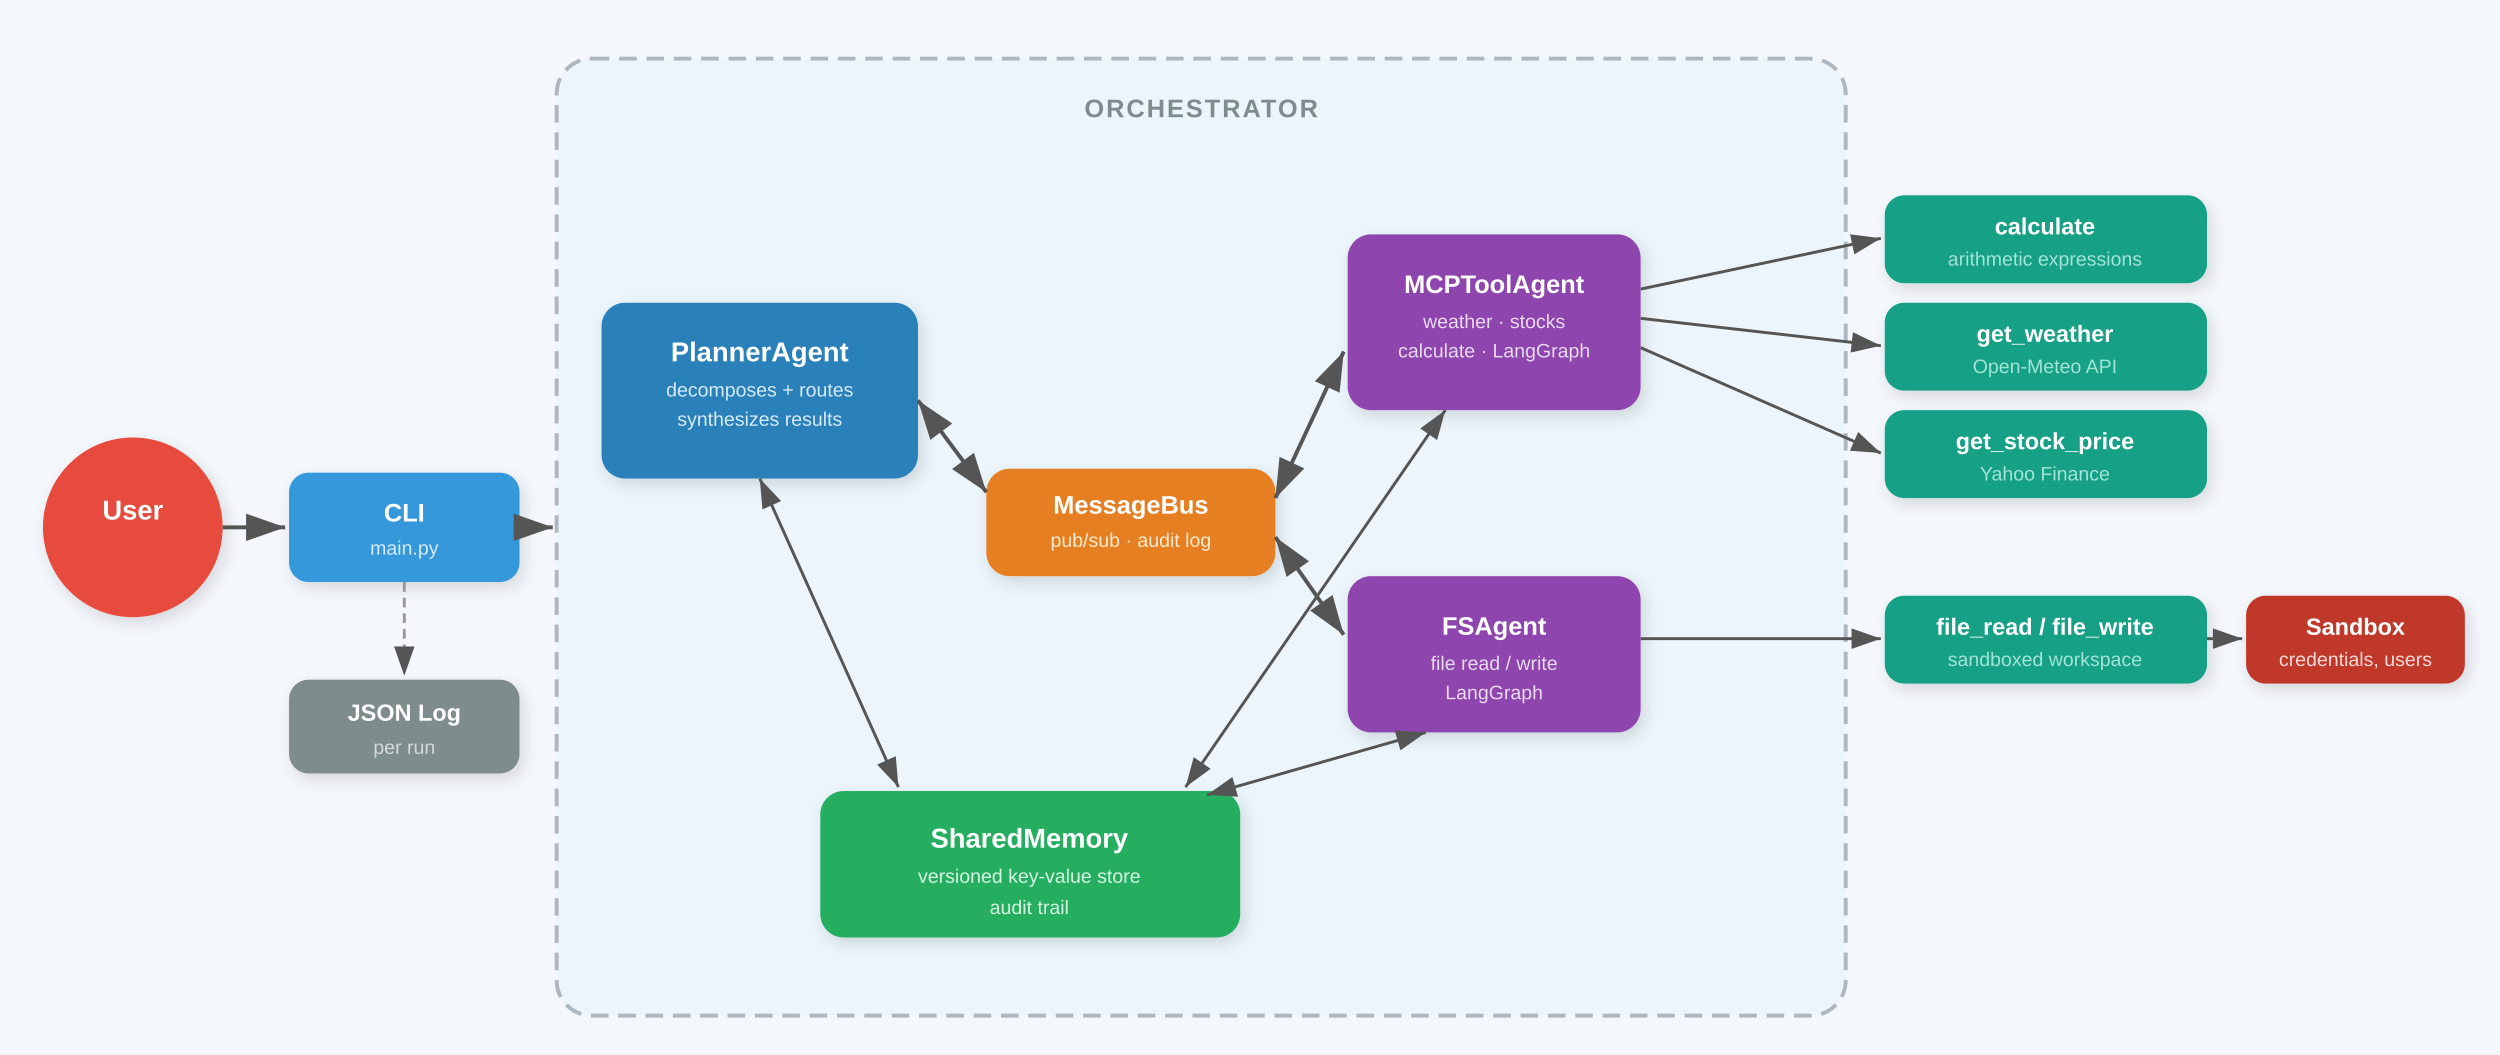
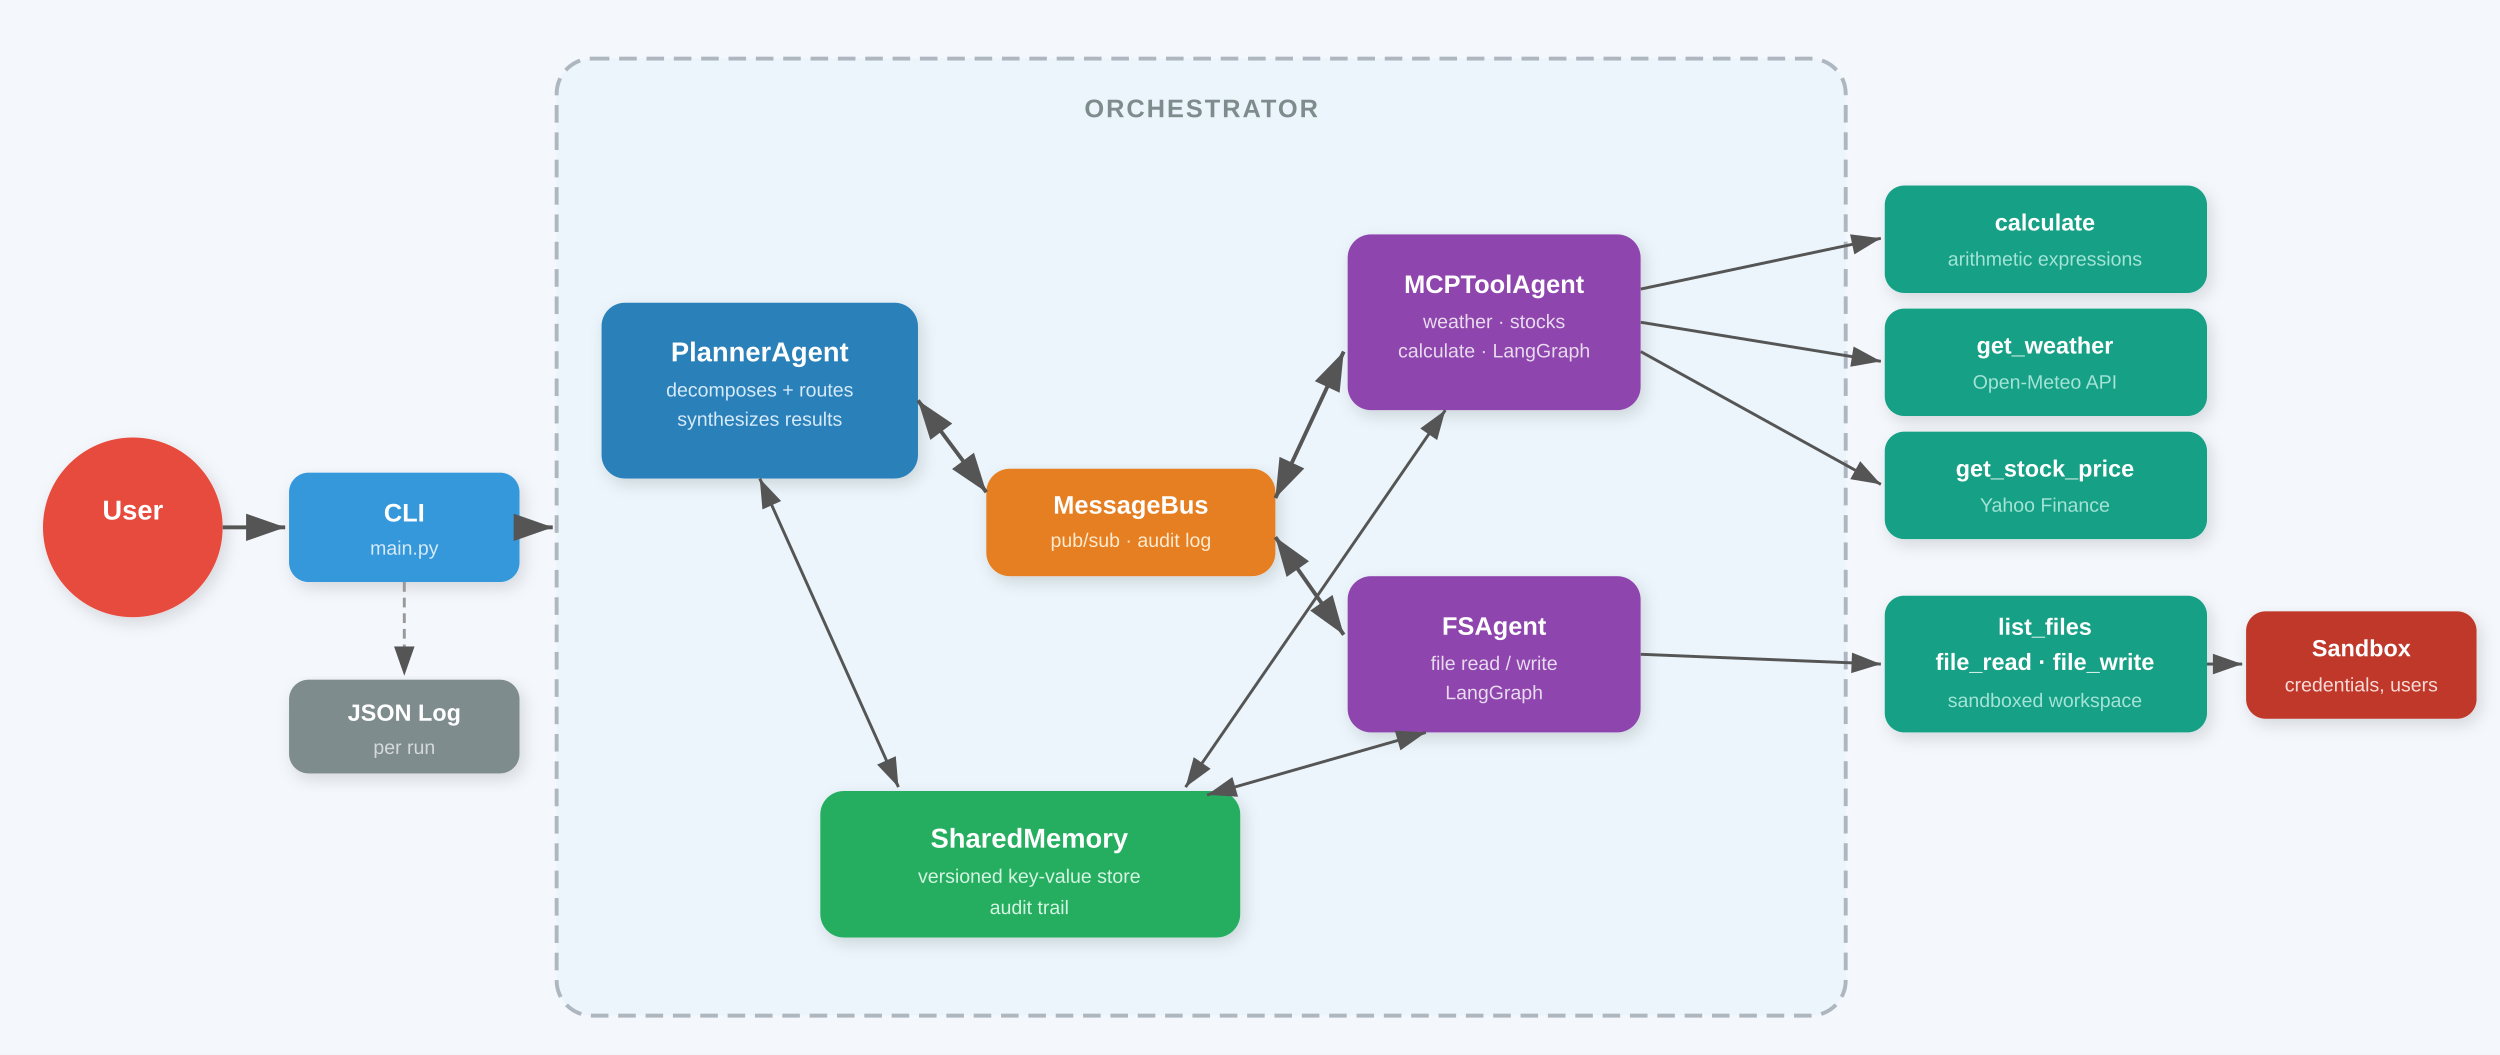
<svg xmlns="http://www.w3.org/2000/svg" width="1280" height="540" font-family="Arial, sans-serif">
  <defs>
    <marker id="arr" markerWidth="10" markerHeight="7" refX="10" refY="3.5" orient="auto">
      <polygon points="0 0, 10 3.5, 0 7" fill="#555" />
    </marker>
    <marker id="arr-rev" markerWidth="10" markerHeight="7" refX="0" refY="3.5" orient="auto">
      <polygon points="10 0, 0 3.5, 10 7" fill="#555" />
    </marker>
    <filter id="shadow" x="-10%" y="-10%" width="120%" height="130%">
      <feDropShadow dx="2" dy="3" stdDeviation="4" flood-color="#00000022" />
    </filter>
  </defs>
  <rect width="1280" height="540" fill="#F4F7FC" />
  <rect x="285" y="30" width="660" height="490" rx="18" fill="#EBF5FB" stroke="#AEB6BF" stroke-width="2" stroke-dasharray="9,5" />
  <text x="615" y="60" text-anchor="middle" font-size="13" fill="#7F8C8D" font-weight="bold" letter-spacing="1">ORCHESTRATOR</text>
  <circle cx="68" cy="270" r="46" fill="#E74C3C" filter="url(#shadow)" />
  <text x="68" y="266" text-anchor="middle" font-size="14" fill="white" font-weight="bold">User</text>
  <rect x="148" y="242" width="118" height="56" rx="10" fill="#3498DB" filter="url(#shadow)" />
  <text x="207" y="267" text-anchor="middle" font-size="13" fill="white" font-weight="bold">CLI</text>
  <text x="207" y="284" text-anchor="middle" font-size="10" fill="#D6EAF8">main.py</text>
  <rect x="148" y="348" width="118" height="48" rx="10" fill="#7F8C8D" filter="url(#shadow)" />
  <text x="207" y="369" text-anchor="middle" font-size="12" fill="white" font-weight="bold">JSON Log</text>
  <text x="207" y="386" text-anchor="middle" font-size="10" fill="#D5D8DC">per run</text>
  <rect x="308" y="155" width="162" height="90" rx="12" fill="#2980B9" filter="url(#shadow)" />
  <text x="389" y="185" text-anchor="middle" font-size="14" fill="white" font-weight="bold">PlannerAgent</text>
  <text x="389" y="203" text-anchor="middle" font-size="10" fill="#D6EAF8">decomposes + routes</text>
  <text x="389" y="218" text-anchor="middle" font-size="10" fill="#D6EAF8">synthesizes results</text>
  <rect x="505" y="240" width="148" height="55" rx="12" fill="#E67E22" filter="url(#shadow)" />
  <text x="579" y="263" text-anchor="middle" font-size="13" fill="white" font-weight="bold">MessageBus</text>
  <text x="579" y="280" text-anchor="middle" font-size="10" fill="#FDEBD0">pub/sub · audit log</text>
  <rect x="690" y="120" width="150" height="90" rx="12" fill="#8E44AD" filter="url(#shadow)" />
  <text x="765" y="150" text-anchor="middle" font-size="13" fill="white" font-weight="bold">MCPToolAgent</text>
  <text x="765" y="168" text-anchor="middle" font-size="10" fill="#E8DAEF">weather · stocks</text>
  <text x="765" y="183" text-anchor="middle" font-size="10" fill="#E8DAEF">calculate · LangGraph</text>
  <rect x="690" y="295" width="150" height="80" rx="12" fill="#8E44AD" filter="url(#shadow)" />
  <text x="765" y="325" text-anchor="middle" font-size="13" fill="white" font-weight="bold">FSAgent</text>
  <text x="765" y="343" text-anchor="middle" font-size="10" fill="#E8DAEF">file read / write</text>
  <text x="765" y="358" text-anchor="middle" font-size="10" fill="#E8DAEF">LangGraph</text>
  <rect x="420" y="405" width="215" height="75" rx="12" fill="#27AE60" filter="url(#shadow)" />
  <text x="527" y="434" text-anchor="middle" font-size="14" fill="white" font-weight="bold">SharedMemory</text>
  <text x="527" y="452" text-anchor="middle" font-size="10" fill="#D5F5E3">versioned key-value store</text>
  <text x="527" y="468" text-anchor="middle" font-size="10" fill="#D5F5E3">audit trail</text>
-   <rect x="965" y="100" width="165" height="45" rx="10" fill="#16A085" filter="url(#shadow)" />
-   <text x="1047" y="120" text-anchor="middle" font-size="12" fill="white" font-weight="bold">calculate</text>
+   <rect x="965" y="95" width="165" height="55" rx="10" fill="#16A085" filter="url(#shadow)" />
+   <text x="1047" y="118" text-anchor="middle" font-size="12" fill="white" font-weight="bold">calculate</text>
  <text x="1047" y="136" text-anchor="middle" font-size="10" fill="#A3E4D7">arithmetic expressions</text>
-   <rect x="965" y="155" width="165" height="45" rx="10" fill="#16A085" filter="url(#shadow)" />
-   <text x="1047" y="175" text-anchor="middle" font-size="12" fill="white" font-weight="bold">get_weather</text>
-   <text x="1047" y="191" text-anchor="middle" font-size="10" fill="#A3E4D7">Open-Meteo API</text>
-   <rect x="965" y="210" width="165" height="45" rx="10" fill="#16A085" filter="url(#shadow)" />
-   <text x="1047" y="230" text-anchor="middle" font-size="12" fill="white" font-weight="bold">get_stock_price</text>
-   <text x="1047" y="246" text-anchor="middle" font-size="10" fill="#A3E4D7">Yahoo Finance</text>
-   <rect x="965" y="305" width="165" height="45" rx="10" fill="#16A085" filter="url(#shadow)" />
-   <text x="1047" y="325" text-anchor="middle" font-size="12" fill="white" font-weight="bold">file_read / file_write</text>
-   <text x="1047" y="341" text-anchor="middle" font-size="10" fill="#A3E4D7">sandboxed workspace</text>
-   <rect x="1150" y="305" width="112" height="45" rx="10" fill="#C0392B" filter="url(#shadow)" />
-   <text x="1206" y="325" text-anchor="middle" font-size="12" fill="white" font-weight="bold">Sandbox</text>
-   <text x="1206" y="341" text-anchor="middle" font-size="10" fill="#FADBD8">credentials, users</text>
+   <rect x="965" y="158" width="165" height="55" rx="10" fill="#16A085" filter="url(#shadow)" />
+   <text x="1047" y="181" text-anchor="middle" font-size="12" fill="white" font-weight="bold">get_weather</text>
+   <text x="1047" y="199" text-anchor="middle" font-size="10" fill="#A3E4D7">Open-Meteo API</text>
+   <rect x="965" y="221" width="165" height="55" rx="10" fill="#16A085" filter="url(#shadow)" />
+   <text x="1047" y="244" text-anchor="middle" font-size="12" fill="white" font-weight="bold">get_stock_price</text>
+   <text x="1047" y="262" text-anchor="middle" font-size="10" fill="#A3E4D7">Yahoo Finance</text>
+   <rect x="965" y="305" width="165" height="70" rx="10" fill="#16A085" filter="url(#shadow)" />
+   <text x="1047" y="325" text-anchor="middle" font-size="12" fill="white" font-weight="bold">list_files</text>
+   <text x="1047" y="343" text-anchor="middle" font-size="12" fill="white" font-weight="bold">file_read · file_write</text>
+   <text x="1047" y="362" text-anchor="middle" font-size="10" fill="#A3E4D7">sandboxed workspace</text>
+   <rect x="1150" y="313" width="118" height="55" rx="10" fill="#C0392B" filter="url(#shadow)" />
+   <text x="1209" y="336" text-anchor="middle" font-size="12" fill="white" font-weight="bold">Sandbox</text>
+   <text x="1209" y="354" text-anchor="middle" font-size="10" fill="#FADBD8">credentials, users</text>
  <line x1="114" y1="270" x2="146" y2="270" stroke="#555" stroke-width="2" marker-end="url(#arr)" />
  <line x1="266" y1="270" x2="283" y2="270" stroke="#555" stroke-width="2" marker-end="url(#arr)" />
  <line x1="207" y1="298" x2="207" y2="346" stroke="#999" stroke-width="1.5" stroke-dasharray="5,3" marker-end="url(#arr)" />
  <line x1="470" y1="205" x2="505" y2="252" stroke="#555" stroke-width="2" marker-start="url(#arr-rev)" marker-end="url(#arr)" />
  <line x1="653" y1="255" x2="688" y2="180" stroke="#555" stroke-width="2" marker-start="url(#arr-rev)" marker-end="url(#arr)" />
  <line x1="653" y1="275" x2="688" y2="325" stroke="#555" stroke-width="2" marker-start="url(#arr-rev)" marker-end="url(#arr)" />
  <line x1="389" y1="245" x2="460" y2="403" stroke="#555" stroke-width="1.5" marker-start="url(#arr-rev)" marker-end="url(#arr)" />
  <line x1="740" y1="210" x2="607" y2="403" stroke="#555" stroke-width="1.5" marker-start="url(#arr-rev)" marker-end="url(#arr)" />
  <line x1="730" y1="375" x2="618" y2="407" stroke="#555" stroke-width="1.5" marker-start="url(#arr-rev)" marker-end="url(#arr)" />
  <line x1="840" y1="148" x2="963" y2="122" stroke="#555" stroke-width="1.5" marker-end="url(#arr)" />
-   <line x1="840" y1="163" x2="963" y2="177" stroke="#555" stroke-width="1.5" marker-end="url(#arr)" />
-   <line x1="840" y1="178" x2="963" y2="232" stroke="#555" stroke-width="1.5" marker-end="url(#arr)" />
-   <line x1="840" y1="327" x2="963" y2="327" stroke="#555" stroke-width="1.5" marker-end="url(#arr)" />
-   <line x1="1130" y1="327" x2="1148" y2="327" stroke="#555" stroke-width="1.5" marker-end="url(#arr)" />
+   <line x1="840" y1="165" x2="963" y2="185" stroke="#555" stroke-width="1.5" marker-end="url(#arr)" />
+   <line x1="840" y1="180" x2="963" y2="248" stroke="#555" stroke-width="1.5" marker-end="url(#arr)" />
+   <line x1="840" y1="335" x2="963" y2="340" stroke="#555" stroke-width="1.5" marker-end="url(#arr)" />
+   <line x1="1130" y1="340" x2="1148" y2="340" stroke="#555" stroke-width="1.5" marker-end="url(#arr)" />
</svg>
